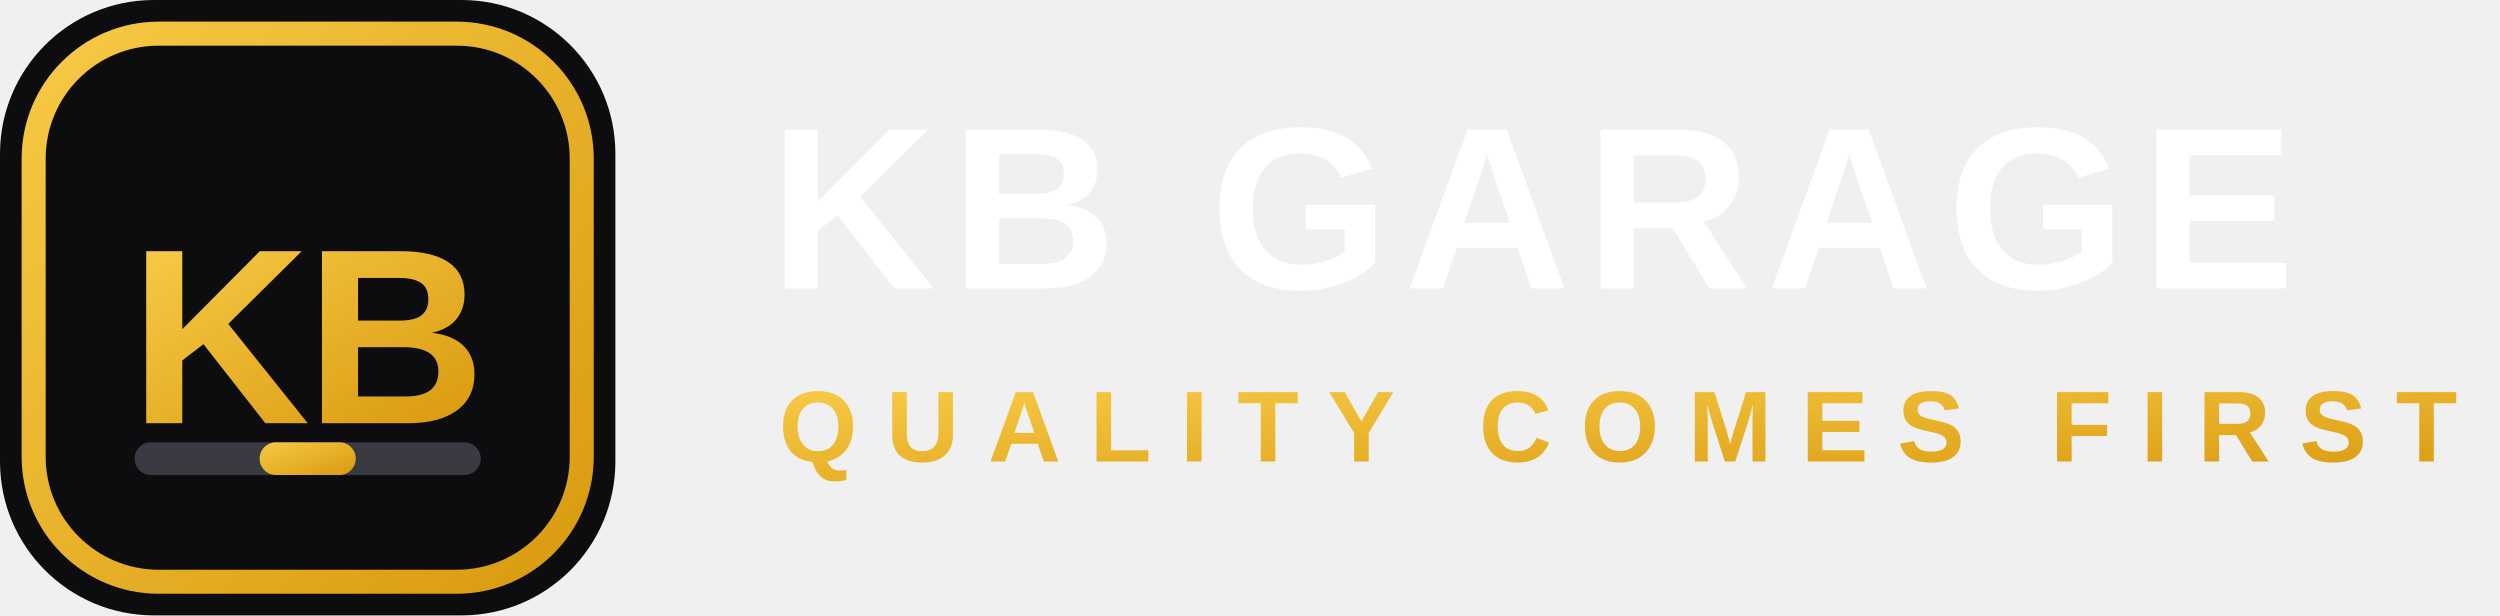
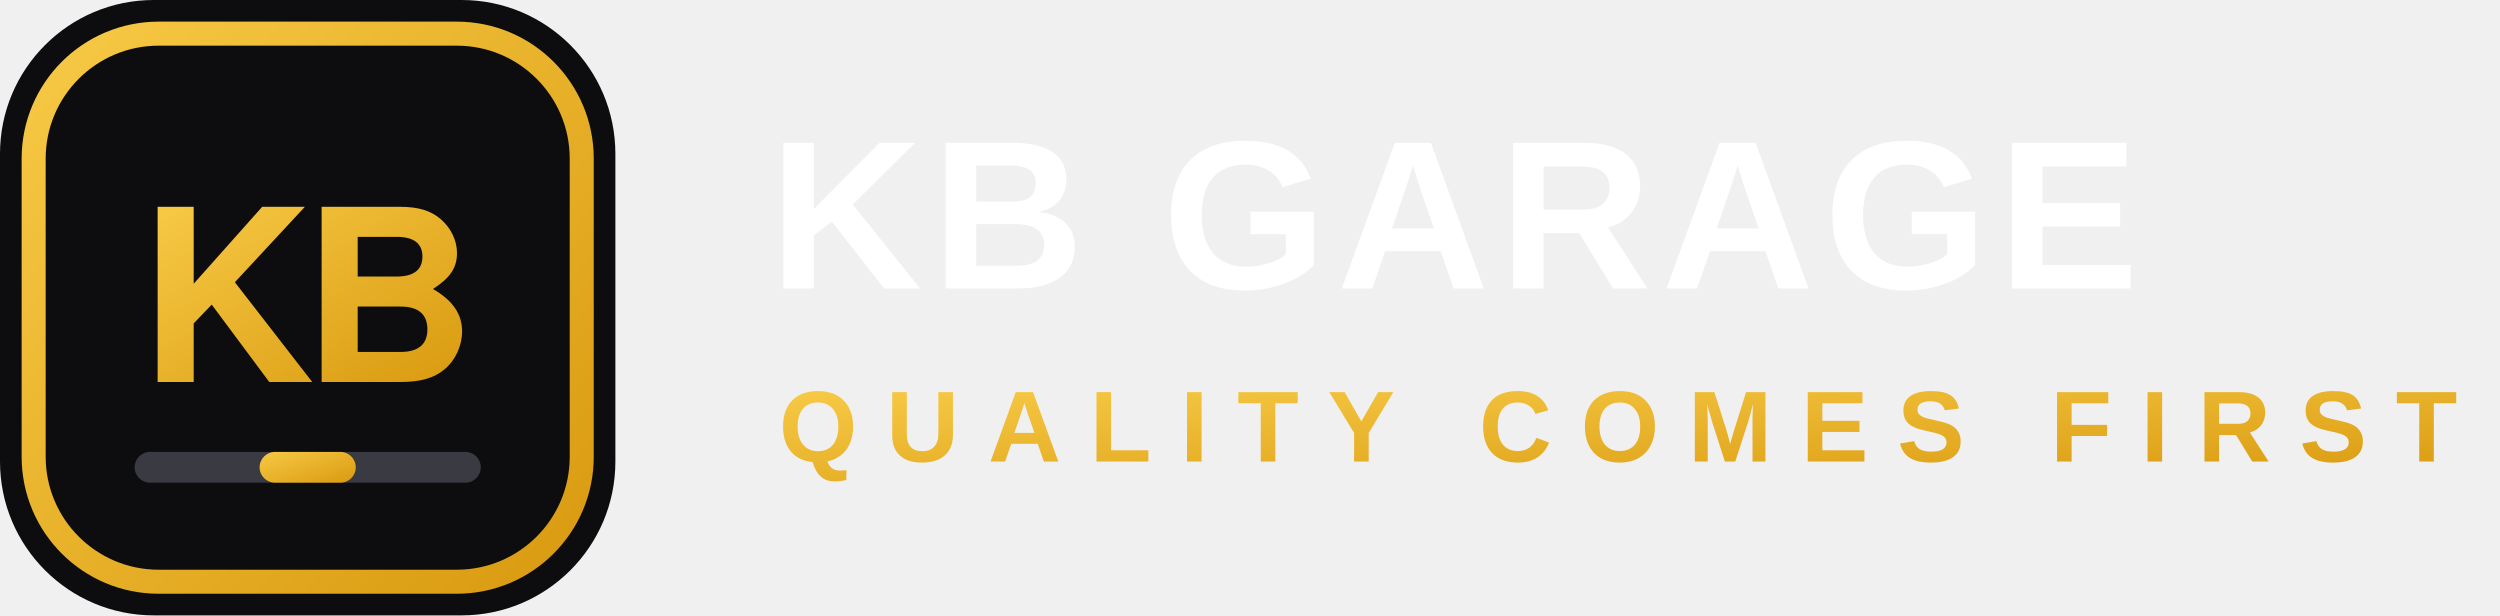
<svg xmlns="http://www.w3.org/2000/svg" viewBox="0 0 260 64" role="img" aria-label="KB Garage">
  <defs>
    <linearGradient id="kbGoldH" x1="0" y1="0" x2="1" y2="1">
      <stop offset="0%" stop-color="#f7c945" />
      <stop offset="100%" stop-color="#d99a10" />
    </linearGradient>
  </defs>
  <rect width="64" height="64" rx="16" fill="#0d0d0f" />
  <rect x="3.5" y="3.5" width="57" height="57" rx="13" fill="none" stroke="url(#kbGoldH)" stroke-width="2.5" />
-   <text x="32" y="35" text-anchor="middle" dominant-baseline="central" font-family="Oswald, Arial, sans-serif" font-weight="700" font-size="26" letter-spacing="-0.5" fill="url(#kbGoldH)">KB</text>
-   <rect x="14" y="46" width="36" height="3.4" rx="1.7" fill="#3a3a42" />
-   <rect x="27" y="46" width="10" height="3.4" rx="1.7" fill="url(#kbGoldH)" />
-   <text x="80" y="30" font-family="Oswald, Arial, sans-serif" font-weight="700" font-size="24" letter-spacing="1.5" fill="#ffffff">KB GARAGE</text>
-   <text x="81" y="48" font-family="Poppins, Arial, sans-serif" font-weight="600" font-size="10.5" letter-spacing="3" fill="url(#kbGoldH)">QUALITY COMES FIRST</text>
+   <text x="32" y="34" text-anchor="middle" dominant-baseline="central" font-family="'Arial Black', Helvetica, Arial, sans-serif" font-weight="800" font-size="25" letter-spacing="-1" fill="url(#kbGoldH)">KB</text>
+   <rect x="14" y="47" width="36" height="3.2" rx="1.6" fill="#3a3a42" />
+   <rect x="27" y="47" width="10" height="3.2" rx="1.6" fill="url(#kbGoldH)" />
+   <text x="80" y="30" font-family="'Arial Black', Arial, sans-serif" font-weight="800" font-size="22" letter-spacing="1" fill="#ffffff">KB GARAGE</text>
+   <text x="81" y="48" font-family="Arial, sans-serif" font-weight="600" font-size="10.5" letter-spacing="3" fill="url(#kbGoldH)">QUALITY COMES FIRST</text>
</svg>
